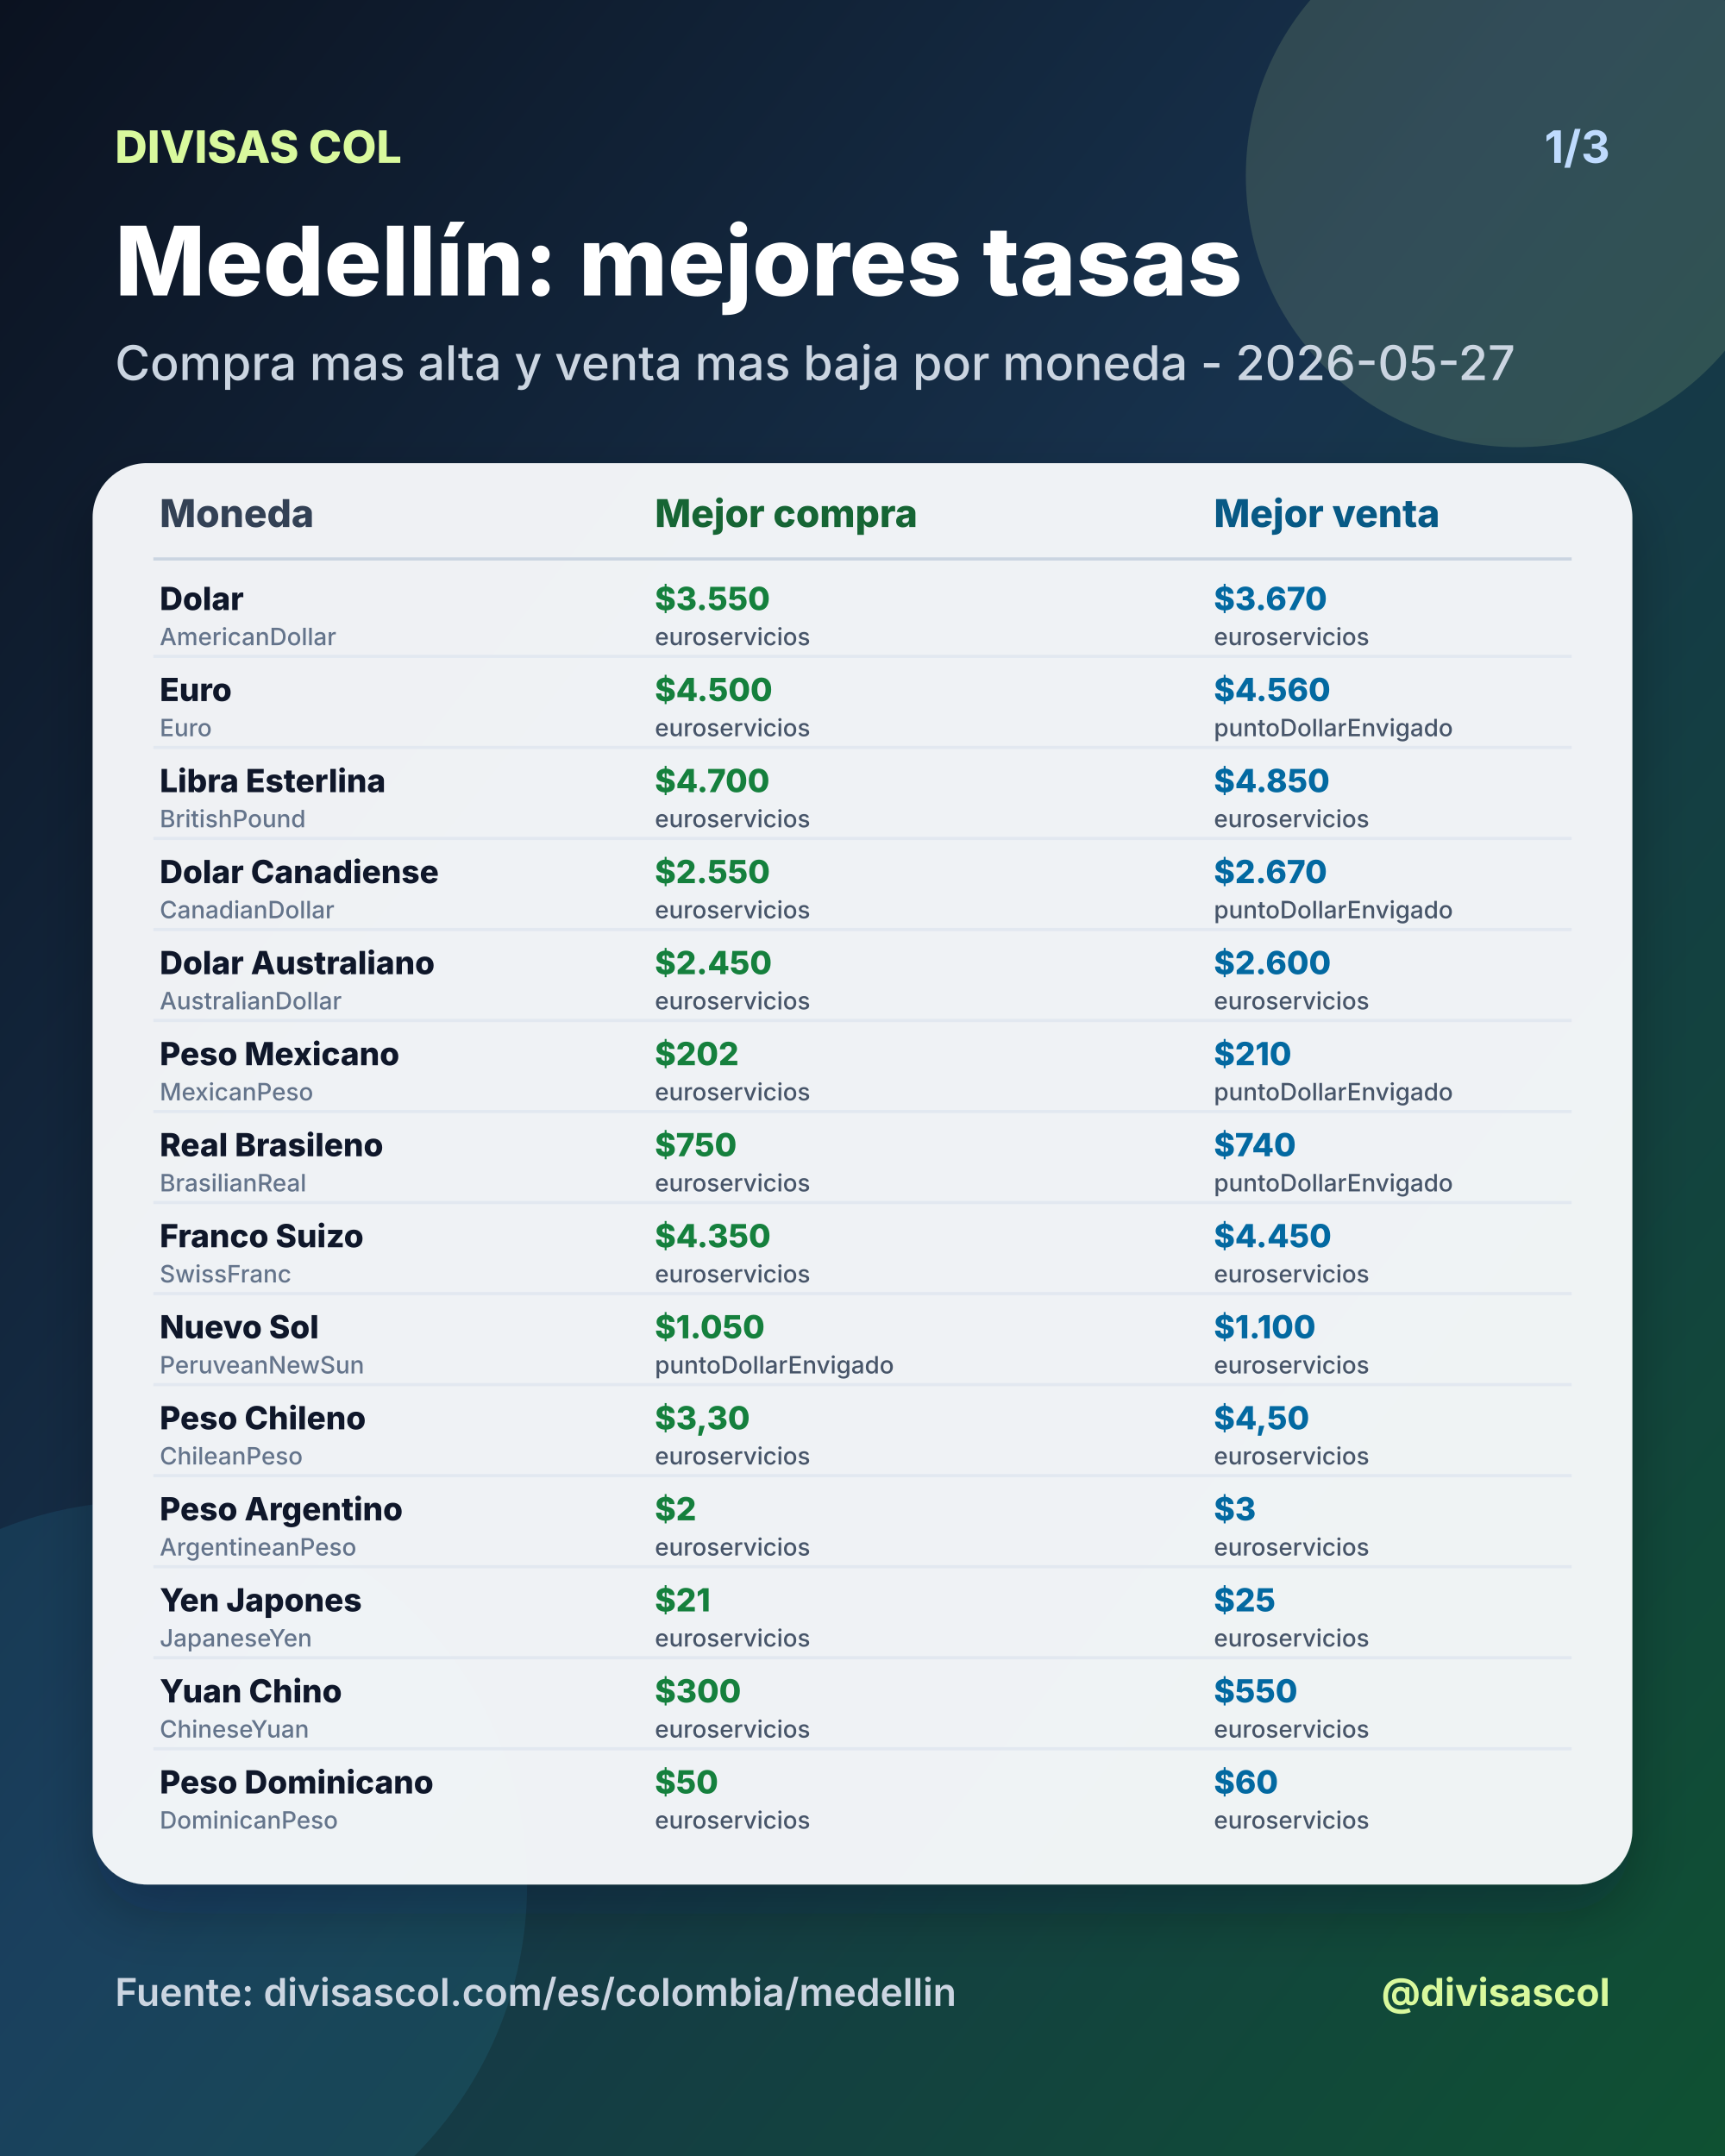
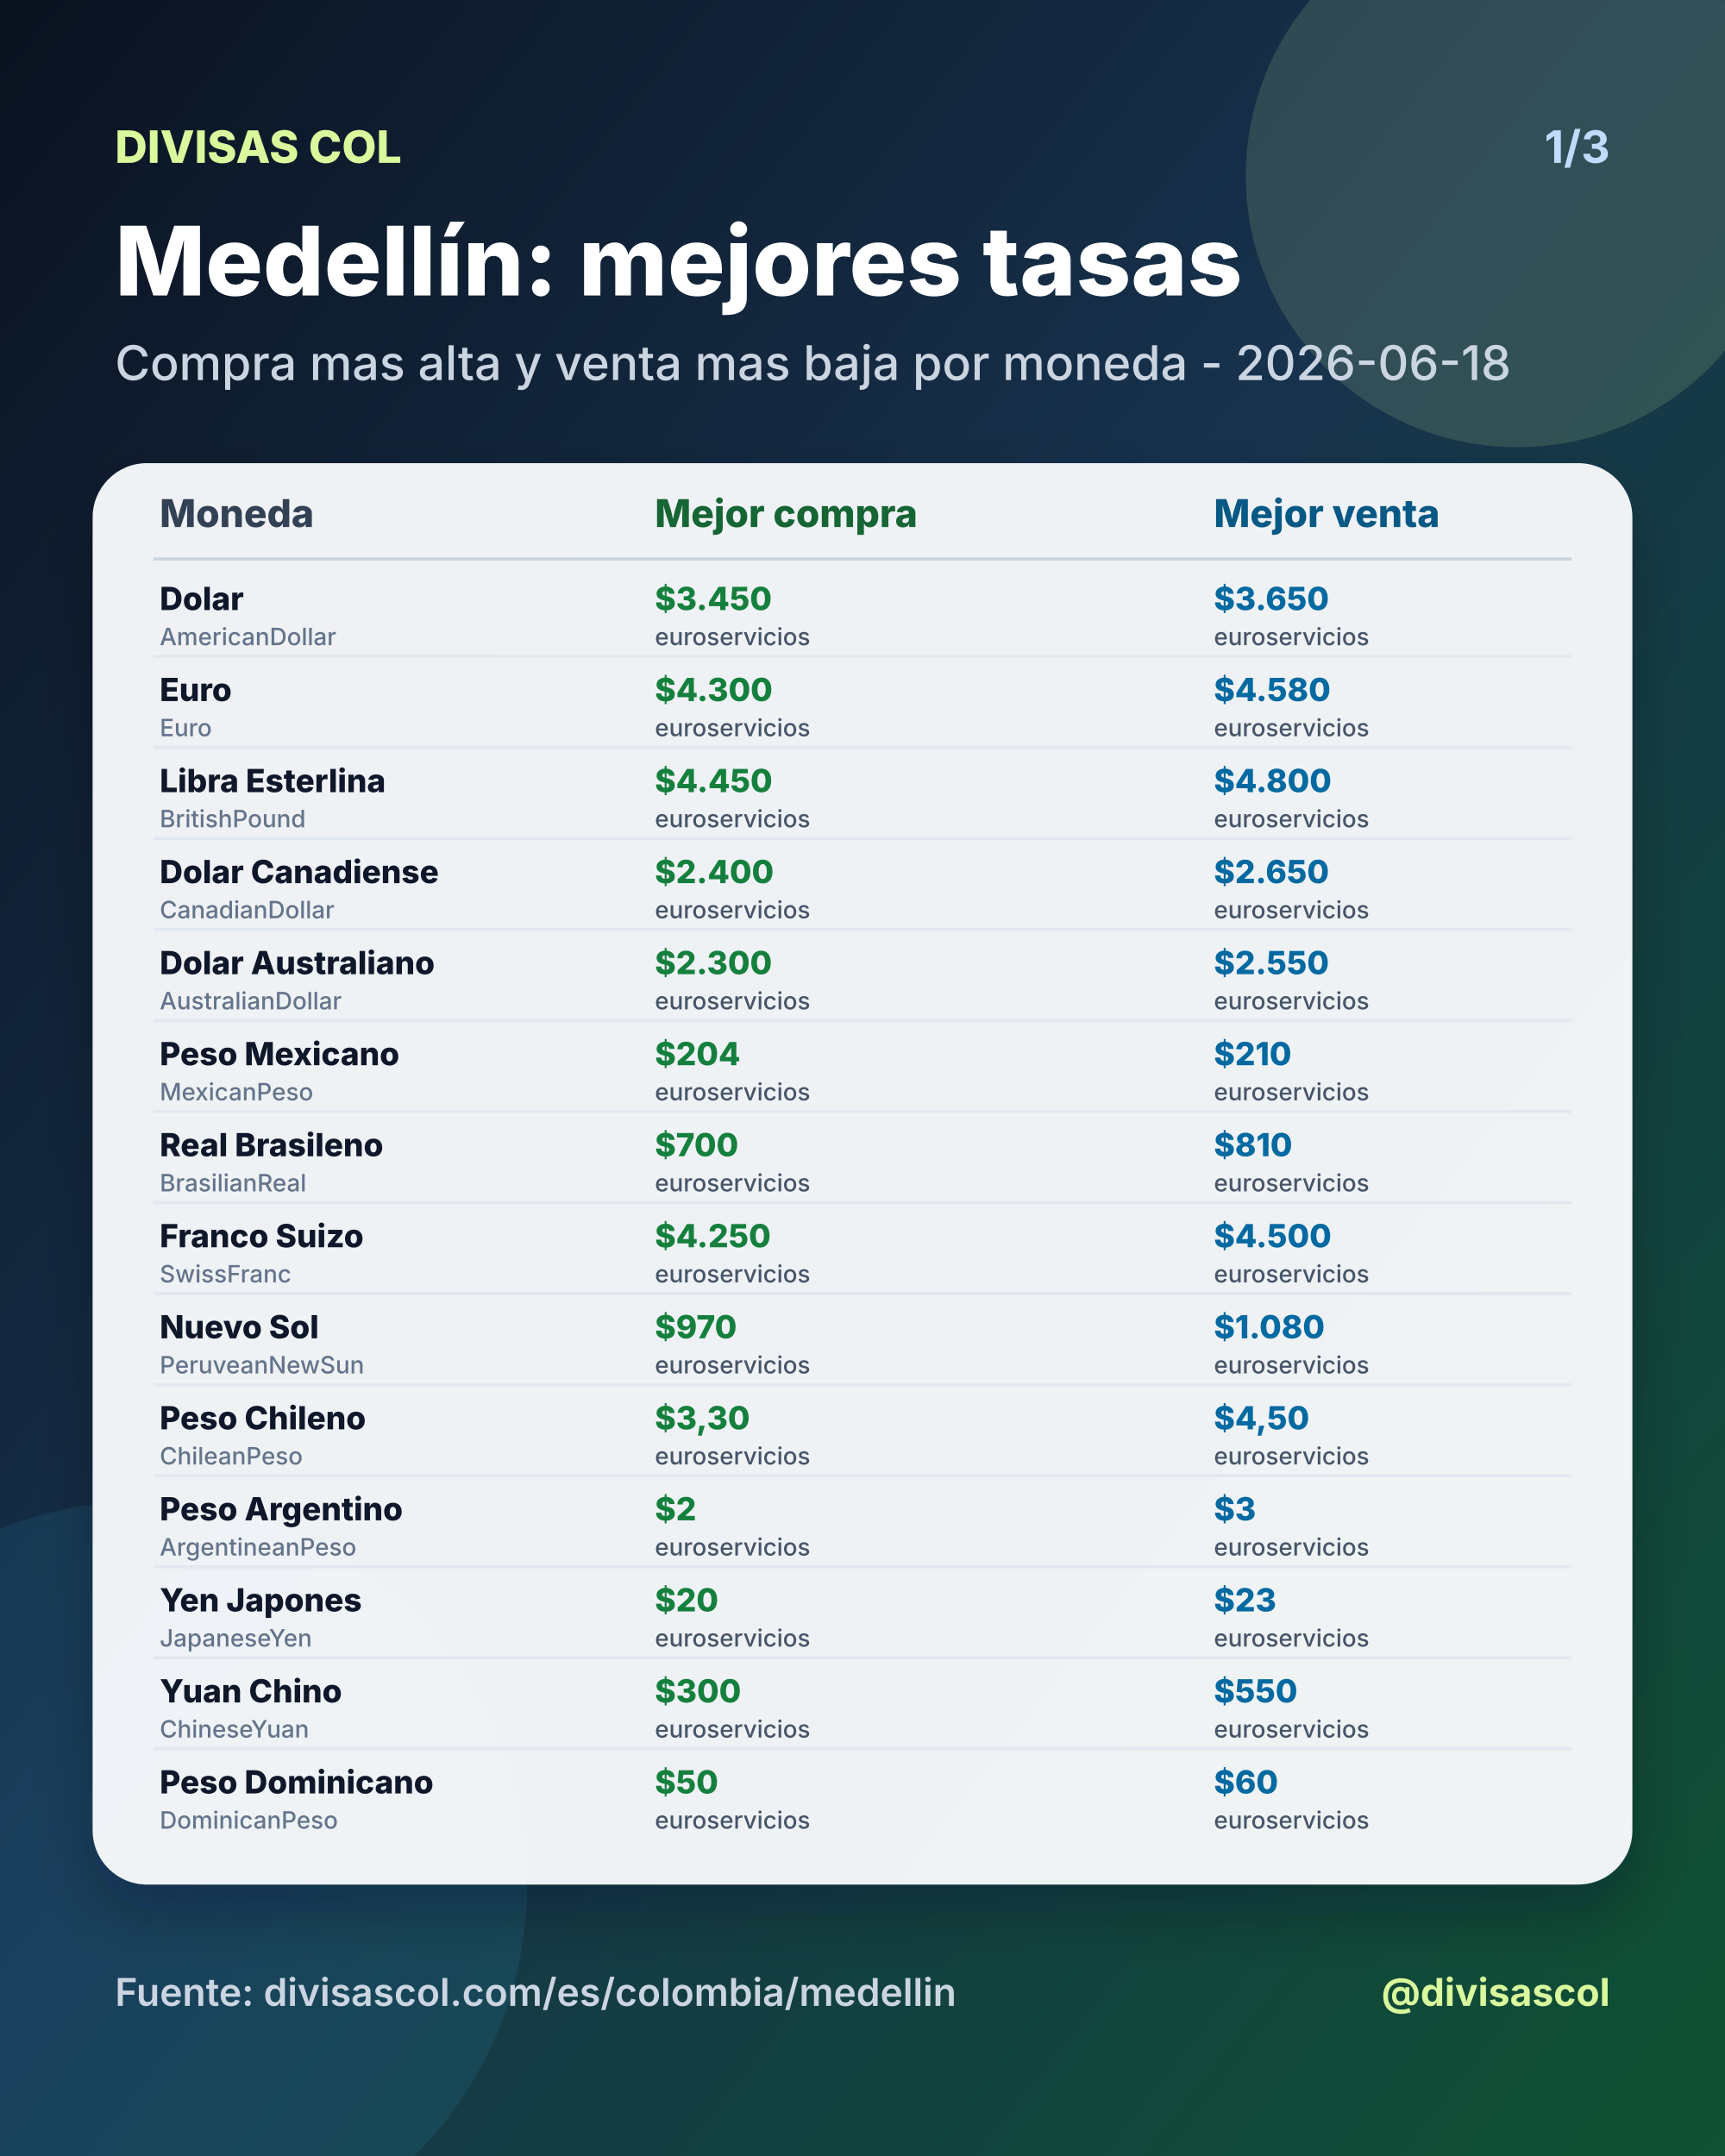
<svg xmlns="http://www.w3.org/2000/svg" width="1080" height="1350" viewBox="0 0 1080 1350">
  <defs>
    <linearGradient id="bg" x1="0" y1="0" x2="1" y2="1">
      <stop offset="0%" stop-color="#0b1220" />
      <stop offset="46%" stop-color="#17324d" />
      <stop offset="100%" stop-color="#0f5132" />
    </linearGradient>
    <filter id="shadow" x="-20%" y="-20%" width="140%" height="140%">
      <feDropShadow dx="0" dy="18" stdDeviation="18" flood-color="#020617" flood-opacity="0.28" />
    </filter>
  </defs>
  <rect width="1080" height="1350" fill="url(#bg)" />
  <circle cx="950" cy="110" r="170" fill="#d9f99d" opacity="0.14" />
  <circle cx="90" cy="1180" r="240" fill="#38bdf8" opacity="0.10" />
  <text x="72" y="102" fill="#d9f99d" font-size="28" font-family="Inter, Arial, sans-serif" font-weight="800" text-anchor="start">DIVISAS COL</text>
  <text x="1008" y="102" fill="#bfdbfe" font-size="28" font-family="Inter, Arial, sans-serif" font-weight="700" text-anchor="end">1/3</text>
  <text x="72" y="185" fill="#ffffff" font-size="60" font-family="Inter, Arial, sans-serif" font-weight="800" text-anchor="start">Medellín: mejores tasas</text>
-   <text x="72" y="238" fill="#cbd5e1" font-size="30" font-family="Inter, Arial, sans-serif" font-weight="500" text-anchor="start">Compra mas alta y venta mas baja por moneda - 2026-05-27</text>
+   <text x="72" y="238" fill="#cbd5e1" font-size="30" font-family="Inter, Arial, sans-serif" font-weight="500" text-anchor="start">Compra mas alta y venta mas baja por moneda - 2026-06-18</text>
  <rect x="58" y="290" width="964" height="890" rx="34" fill="#f8fafc" opacity="0.96" filter="url(#shadow)" />
  <text x="100" y="330" fill="#334155" font-size="24" font-family="Inter, Arial, sans-serif" font-weight="800" text-anchor="start">Moneda</text>
  <text x="410" y="330" fill="#166534" font-size="24" font-family="Inter, Arial, sans-serif" font-weight="800" text-anchor="start">Mejor compra</text>
  <text x="760" y="330" fill="#075985" font-size="24" font-family="Inter, Arial, sans-serif" font-weight="800" text-anchor="start">Mejor venta</text>
  <line x1="96" y1="350" x2="984" y2="350" stroke="#cbd5e1" stroke-width="2" />
  <text x="100" y="382" fill="#0f172a" font-size="20" font-family="Inter, Arial, sans-serif" font-weight="800" text-anchor="start">Dolar</text>
  <text x="100" y="404" fill="#64748b" font-size="15" font-family="Inter, Arial, sans-serif" font-weight="500" text-anchor="start">AmericanDollar</text>
-   <text x="410" y="382" fill="#15803d" font-size="20" font-family="Inter, Arial, sans-serif" font-weight="800" text-anchor="start">$3.550</text>
+   <text x="410" y="382" fill="#15803d" font-size="20" font-family="Inter, Arial, sans-serif" font-weight="800" text-anchor="start">$3.450</text>
  <text x="410" y="404" fill="#475569" font-size="15" font-family="Inter, Arial, sans-serif" font-weight="500" text-anchor="start">euroservicios</text>
-   <text x="760" y="382" fill="#0369a1" font-size="20" font-family="Inter, Arial, sans-serif" font-weight="800" text-anchor="start">$3.670</text>
+   <text x="760" y="382" fill="#0369a1" font-size="20" font-family="Inter, Arial, sans-serif" font-weight="800" text-anchor="start">$3.650</text>
  <text x="760" y="404" fill="#475569" font-size="15" font-family="Inter, Arial, sans-serif" font-weight="500" text-anchor="start">euroservicios</text>
  <line x1="96" y1="411" x2="984" y2="411" stroke="#e2e8f0" stroke-width="2" />
  <text x="100" y="439" fill="#0f172a" font-size="20" font-family="Inter, Arial, sans-serif" font-weight="800" text-anchor="start">Euro</text>
  <text x="100" y="461" fill="#64748b" font-size="15" font-family="Inter, Arial, sans-serif" font-weight="500" text-anchor="start">Euro</text>
-   <text x="410" y="439" fill="#15803d" font-size="20" font-family="Inter, Arial, sans-serif" font-weight="800" text-anchor="start">$4.500</text>
+   <text x="410" y="439" fill="#15803d" font-size="20" font-family="Inter, Arial, sans-serif" font-weight="800" text-anchor="start">$4.300</text>
  <text x="410" y="461" fill="#475569" font-size="15" font-family="Inter, Arial, sans-serif" font-weight="500" text-anchor="start">euroservicios</text>
-   <text x="760" y="439" fill="#0369a1" font-size="20" font-family="Inter, Arial, sans-serif" font-weight="800" text-anchor="start">$4.560</text>
-   <text x="760" y="461" fill="#475569" font-size="15" font-family="Inter, Arial, sans-serif" font-weight="500" text-anchor="start">puntoDollarEnvigado</text>
+   <text x="760" y="439" fill="#0369a1" font-size="20" font-family="Inter, Arial, sans-serif" font-weight="800" text-anchor="start">$4.580</text>
+   <text x="760" y="461" fill="#475569" font-size="15" font-family="Inter, Arial, sans-serif" font-weight="500" text-anchor="start">euroservicios</text>
  <line x1="96" y1="468" x2="984" y2="468" stroke="#e2e8f0" stroke-width="2" />
  <text x="100" y="496" fill="#0f172a" font-size="20" font-family="Inter, Arial, sans-serif" font-weight="800" text-anchor="start">Libra Esterlina</text>
  <text x="100" y="518" fill="#64748b" font-size="15" font-family="Inter, Arial, sans-serif" font-weight="500" text-anchor="start">BritishPound</text>
-   <text x="410" y="496" fill="#15803d" font-size="20" font-family="Inter, Arial, sans-serif" font-weight="800" text-anchor="start">$4.700</text>
+   <text x="410" y="496" fill="#15803d" font-size="20" font-family="Inter, Arial, sans-serif" font-weight="800" text-anchor="start">$4.450</text>
  <text x="410" y="518" fill="#475569" font-size="15" font-family="Inter, Arial, sans-serif" font-weight="500" text-anchor="start">euroservicios</text>
-   <text x="760" y="496" fill="#0369a1" font-size="20" font-family="Inter, Arial, sans-serif" font-weight="800" text-anchor="start">$4.850</text>
+   <text x="760" y="496" fill="#0369a1" font-size="20" font-family="Inter, Arial, sans-serif" font-weight="800" text-anchor="start">$4.800</text>
  <text x="760" y="518" fill="#475569" font-size="15" font-family="Inter, Arial, sans-serif" font-weight="500" text-anchor="start">euroservicios</text>
  <line x1="96" y1="525" x2="984" y2="525" stroke="#e2e8f0" stroke-width="2" />
  <text x="100" y="553" fill="#0f172a" font-size="20" font-family="Inter, Arial, sans-serif" font-weight="800" text-anchor="start">Dolar Canadiense</text>
  <text x="100" y="575" fill="#64748b" font-size="15" font-family="Inter, Arial, sans-serif" font-weight="500" text-anchor="start">CanadianDollar</text>
-   <text x="410" y="553" fill="#15803d" font-size="20" font-family="Inter, Arial, sans-serif" font-weight="800" text-anchor="start">$2.550</text>
+   <text x="410" y="553" fill="#15803d" font-size="20" font-family="Inter, Arial, sans-serif" font-weight="800" text-anchor="start">$2.400</text>
  <text x="410" y="575" fill="#475569" font-size="15" font-family="Inter, Arial, sans-serif" font-weight="500" text-anchor="start">euroservicios</text>
-   <text x="760" y="553" fill="#0369a1" font-size="20" font-family="Inter, Arial, sans-serif" font-weight="800" text-anchor="start">$2.670</text>
-   <text x="760" y="575" fill="#475569" font-size="15" font-family="Inter, Arial, sans-serif" font-weight="500" text-anchor="start">puntoDollarEnvigado</text>
+   <text x="760" y="553" fill="#0369a1" font-size="20" font-family="Inter, Arial, sans-serif" font-weight="800" text-anchor="start">$2.650</text>
+   <text x="760" y="575" fill="#475569" font-size="15" font-family="Inter, Arial, sans-serif" font-weight="500" text-anchor="start">euroservicios</text>
  <line x1="96" y1="582" x2="984" y2="582" stroke="#e2e8f0" stroke-width="2" />
  <text x="100" y="610" fill="#0f172a" font-size="20" font-family="Inter, Arial, sans-serif" font-weight="800" text-anchor="start">Dolar Australiano</text>
  <text x="100" y="632" fill="#64748b" font-size="15" font-family="Inter, Arial, sans-serif" font-weight="500" text-anchor="start">AustralianDollar</text>
-   <text x="410" y="610" fill="#15803d" font-size="20" font-family="Inter, Arial, sans-serif" font-weight="800" text-anchor="start">$2.450</text>
+   <text x="410" y="610" fill="#15803d" font-size="20" font-family="Inter, Arial, sans-serif" font-weight="800" text-anchor="start">$2.300</text>
  <text x="410" y="632" fill="#475569" font-size="15" font-family="Inter, Arial, sans-serif" font-weight="500" text-anchor="start">euroservicios</text>
-   <text x="760" y="610" fill="#0369a1" font-size="20" font-family="Inter, Arial, sans-serif" font-weight="800" text-anchor="start">$2.600</text>
+   <text x="760" y="610" fill="#0369a1" font-size="20" font-family="Inter, Arial, sans-serif" font-weight="800" text-anchor="start">$2.550</text>
  <text x="760" y="632" fill="#475569" font-size="15" font-family="Inter, Arial, sans-serif" font-weight="500" text-anchor="start">euroservicios</text>
  <line x1="96" y1="639" x2="984" y2="639" stroke="#e2e8f0" stroke-width="2" />
  <text x="100" y="667" fill="#0f172a" font-size="20" font-family="Inter, Arial, sans-serif" font-weight="800" text-anchor="start">Peso Mexicano</text>
  <text x="100" y="689" fill="#64748b" font-size="15" font-family="Inter, Arial, sans-serif" font-weight="500" text-anchor="start">MexicanPeso</text>
-   <text x="410" y="667" fill="#15803d" font-size="20" font-family="Inter, Arial, sans-serif" font-weight="800" text-anchor="start">$202</text>
+   <text x="410" y="667" fill="#15803d" font-size="20" font-family="Inter, Arial, sans-serif" font-weight="800" text-anchor="start">$204</text>
  <text x="410" y="689" fill="#475569" font-size="15" font-family="Inter, Arial, sans-serif" font-weight="500" text-anchor="start">euroservicios</text>
  <text x="760" y="667" fill="#0369a1" font-size="20" font-family="Inter, Arial, sans-serif" font-weight="800" text-anchor="start">$210</text>
-   <text x="760" y="689" fill="#475569" font-size="15" font-family="Inter, Arial, sans-serif" font-weight="500" text-anchor="start">puntoDollarEnvigado</text>
+   <text x="760" y="689" fill="#475569" font-size="15" font-family="Inter, Arial, sans-serif" font-weight="500" text-anchor="start">euroservicios</text>
  <line x1="96" y1="696" x2="984" y2="696" stroke="#e2e8f0" stroke-width="2" />
  <text x="100" y="724" fill="#0f172a" font-size="20" font-family="Inter, Arial, sans-serif" font-weight="800" text-anchor="start">Real Brasileno</text>
  <text x="100" y="746" fill="#64748b" font-size="15" font-family="Inter, Arial, sans-serif" font-weight="500" text-anchor="start">BrasilianReal</text>
-   <text x="410" y="724" fill="#15803d" font-size="20" font-family="Inter, Arial, sans-serif" font-weight="800" text-anchor="start">$750</text>
+   <text x="410" y="724" fill="#15803d" font-size="20" font-family="Inter, Arial, sans-serif" font-weight="800" text-anchor="start">$700</text>
  <text x="410" y="746" fill="#475569" font-size="15" font-family="Inter, Arial, sans-serif" font-weight="500" text-anchor="start">euroservicios</text>
-   <text x="760" y="724" fill="#0369a1" font-size="20" font-family="Inter, Arial, sans-serif" font-weight="800" text-anchor="start">$740</text>
-   <text x="760" y="746" fill="#475569" font-size="15" font-family="Inter, Arial, sans-serif" font-weight="500" text-anchor="start">puntoDollarEnvigado</text>
+   <text x="760" y="724" fill="#0369a1" font-size="20" font-family="Inter, Arial, sans-serif" font-weight="800" text-anchor="start">$810</text>
+   <text x="760" y="746" fill="#475569" font-size="15" font-family="Inter, Arial, sans-serif" font-weight="500" text-anchor="start">euroservicios</text>
  <line x1="96" y1="753" x2="984" y2="753" stroke="#e2e8f0" stroke-width="2" />
  <text x="100" y="781" fill="#0f172a" font-size="20" font-family="Inter, Arial, sans-serif" font-weight="800" text-anchor="start">Franco Suizo</text>
  <text x="100" y="803" fill="#64748b" font-size="15" font-family="Inter, Arial, sans-serif" font-weight="500" text-anchor="start">SwissFranc</text>
-   <text x="410" y="781" fill="#15803d" font-size="20" font-family="Inter, Arial, sans-serif" font-weight="800" text-anchor="start">$4.350</text>
+   <text x="410" y="781" fill="#15803d" font-size="20" font-family="Inter, Arial, sans-serif" font-weight="800" text-anchor="start">$4.250</text>
  <text x="410" y="803" fill="#475569" font-size="15" font-family="Inter, Arial, sans-serif" font-weight="500" text-anchor="start">euroservicios</text>
-   <text x="760" y="781" fill="#0369a1" font-size="20" font-family="Inter, Arial, sans-serif" font-weight="800" text-anchor="start">$4.450</text>
+   <text x="760" y="781" fill="#0369a1" font-size="20" font-family="Inter, Arial, sans-serif" font-weight="800" text-anchor="start">$4.500</text>
  <text x="760" y="803" fill="#475569" font-size="15" font-family="Inter, Arial, sans-serif" font-weight="500" text-anchor="start">euroservicios</text>
  <line x1="96" y1="810" x2="984" y2="810" stroke="#e2e8f0" stroke-width="2" />
  <text x="100" y="838" fill="#0f172a" font-size="20" font-family="Inter, Arial, sans-serif" font-weight="800" text-anchor="start">Nuevo Sol</text>
  <text x="100" y="860" fill="#64748b" font-size="15" font-family="Inter, Arial, sans-serif" font-weight="500" text-anchor="start">PeruveanNewSun</text>
-   <text x="410" y="838" fill="#15803d" font-size="20" font-family="Inter, Arial, sans-serif" font-weight="800" text-anchor="start">$1.050</text>
-   <text x="410" y="860" fill="#475569" font-size="15" font-family="Inter, Arial, sans-serif" font-weight="500" text-anchor="start">puntoDollarEnvigado</text>
-   <text x="760" y="838" fill="#0369a1" font-size="20" font-family="Inter, Arial, sans-serif" font-weight="800" text-anchor="start">$1.100</text>
+   <text x="410" y="838" fill="#15803d" font-size="20" font-family="Inter, Arial, sans-serif" font-weight="800" text-anchor="start">$970</text>
+   <text x="410" y="860" fill="#475569" font-size="15" font-family="Inter, Arial, sans-serif" font-weight="500" text-anchor="start">euroservicios</text>
+   <text x="760" y="838" fill="#0369a1" font-size="20" font-family="Inter, Arial, sans-serif" font-weight="800" text-anchor="start">$1.080</text>
  <text x="760" y="860" fill="#475569" font-size="15" font-family="Inter, Arial, sans-serif" font-weight="500" text-anchor="start">euroservicios</text>
  <line x1="96" y1="867" x2="984" y2="867" stroke="#e2e8f0" stroke-width="2" />
  <text x="100" y="895" fill="#0f172a" font-size="20" font-family="Inter, Arial, sans-serif" font-weight="800" text-anchor="start">Peso Chileno</text>
  <text x="100" y="917" fill="#64748b" font-size="15" font-family="Inter, Arial, sans-serif" font-weight="500" text-anchor="start">ChileanPeso</text>
  <text x="410" y="895" fill="#15803d" font-size="20" font-family="Inter, Arial, sans-serif" font-weight="800" text-anchor="start">$3,30</text>
  <text x="410" y="917" fill="#475569" font-size="15" font-family="Inter, Arial, sans-serif" font-weight="500" text-anchor="start">euroservicios</text>
  <text x="760" y="895" fill="#0369a1" font-size="20" font-family="Inter, Arial, sans-serif" font-weight="800" text-anchor="start">$4,50</text>
  <text x="760" y="917" fill="#475569" font-size="15" font-family="Inter, Arial, sans-serif" font-weight="500" text-anchor="start">euroservicios</text>
  <line x1="96" y1="924" x2="984" y2="924" stroke="#e2e8f0" stroke-width="2" />
  <text x="100" y="952" fill="#0f172a" font-size="20" font-family="Inter, Arial, sans-serif" font-weight="800" text-anchor="start">Peso Argentino</text>
  <text x="100" y="974" fill="#64748b" font-size="15" font-family="Inter, Arial, sans-serif" font-weight="500" text-anchor="start">ArgentineanPeso</text>
  <text x="410" y="952" fill="#15803d" font-size="20" font-family="Inter, Arial, sans-serif" font-weight="800" text-anchor="start">$2</text>
  <text x="410" y="974" fill="#475569" font-size="15" font-family="Inter, Arial, sans-serif" font-weight="500" text-anchor="start">euroservicios</text>
  <text x="760" y="952" fill="#0369a1" font-size="20" font-family="Inter, Arial, sans-serif" font-weight="800" text-anchor="start">$3</text>
  <text x="760" y="974" fill="#475569" font-size="15" font-family="Inter, Arial, sans-serif" font-weight="500" text-anchor="start">euroservicios</text>
  <line x1="96" y1="981" x2="984" y2="981" stroke="#e2e8f0" stroke-width="2" />
  <text x="100" y="1009" fill="#0f172a" font-size="20" font-family="Inter, Arial, sans-serif" font-weight="800" text-anchor="start">Yen Japones</text>
  <text x="100" y="1031" fill="#64748b" font-size="15" font-family="Inter, Arial, sans-serif" font-weight="500" text-anchor="start">JapaneseYen</text>
-   <text x="410" y="1009" fill="#15803d" font-size="20" font-family="Inter, Arial, sans-serif" font-weight="800" text-anchor="start">$21</text>
+   <text x="410" y="1009" fill="#15803d" font-size="20" font-family="Inter, Arial, sans-serif" font-weight="800" text-anchor="start">$20</text>
  <text x="410" y="1031" fill="#475569" font-size="15" font-family="Inter, Arial, sans-serif" font-weight="500" text-anchor="start">euroservicios</text>
-   <text x="760" y="1009" fill="#0369a1" font-size="20" font-family="Inter, Arial, sans-serif" font-weight="800" text-anchor="start">$25</text>
+   <text x="760" y="1009" fill="#0369a1" font-size="20" font-family="Inter, Arial, sans-serif" font-weight="800" text-anchor="start">$23</text>
  <text x="760" y="1031" fill="#475569" font-size="15" font-family="Inter, Arial, sans-serif" font-weight="500" text-anchor="start">euroservicios</text>
  <line x1="96" y1="1038" x2="984" y2="1038" stroke="#e2e8f0" stroke-width="2" />
  <text x="100" y="1066" fill="#0f172a" font-size="20" font-family="Inter, Arial, sans-serif" font-weight="800" text-anchor="start">Yuan Chino</text>
  <text x="100" y="1088" fill="#64748b" font-size="15" font-family="Inter, Arial, sans-serif" font-weight="500" text-anchor="start">ChineseYuan</text>
  <text x="410" y="1066" fill="#15803d" font-size="20" font-family="Inter, Arial, sans-serif" font-weight="800" text-anchor="start">$300</text>
  <text x="410" y="1088" fill="#475569" font-size="15" font-family="Inter, Arial, sans-serif" font-weight="500" text-anchor="start">euroservicios</text>
  <text x="760" y="1066" fill="#0369a1" font-size="20" font-family="Inter, Arial, sans-serif" font-weight="800" text-anchor="start">$550</text>
  <text x="760" y="1088" fill="#475569" font-size="15" font-family="Inter, Arial, sans-serif" font-weight="500" text-anchor="start">euroservicios</text>
  <line x1="96" y1="1095" x2="984" y2="1095" stroke="#e2e8f0" stroke-width="2" />
  <text x="100" y="1123" fill="#0f172a" font-size="20" font-family="Inter, Arial, sans-serif" font-weight="800" text-anchor="start">Peso Dominicano</text>
  <text x="100" y="1145" fill="#64748b" font-size="15" font-family="Inter, Arial, sans-serif" font-weight="500" text-anchor="start">DominicanPeso</text>
  <text x="410" y="1123" fill="#15803d" font-size="20" font-family="Inter, Arial, sans-serif" font-weight="800" text-anchor="start">$50</text>
  <text x="410" y="1145" fill="#475569" font-size="15" font-family="Inter, Arial, sans-serif" font-weight="500" text-anchor="start">euroservicios</text>
  <text x="760" y="1123" fill="#0369a1" font-size="20" font-family="Inter, Arial, sans-serif" font-weight="800" text-anchor="start">$60</text>
  <text x="760" y="1145" fill="#475569" font-size="15" font-family="Inter, Arial, sans-serif" font-weight="500" text-anchor="start">euroservicios</text>
  <text x="72" y="1256" fill="#cbd5e1" font-size="24" font-family="Inter, Arial, sans-serif" font-weight="600" text-anchor="start">Fuente: divisascol.com/es/colombia/medellin</text>
  <text x="1008" y="1256" fill="#d9f99d" font-size="24" font-family="Inter, Arial, sans-serif" font-weight="700" text-anchor="end">@divisascol</text>
</svg>
